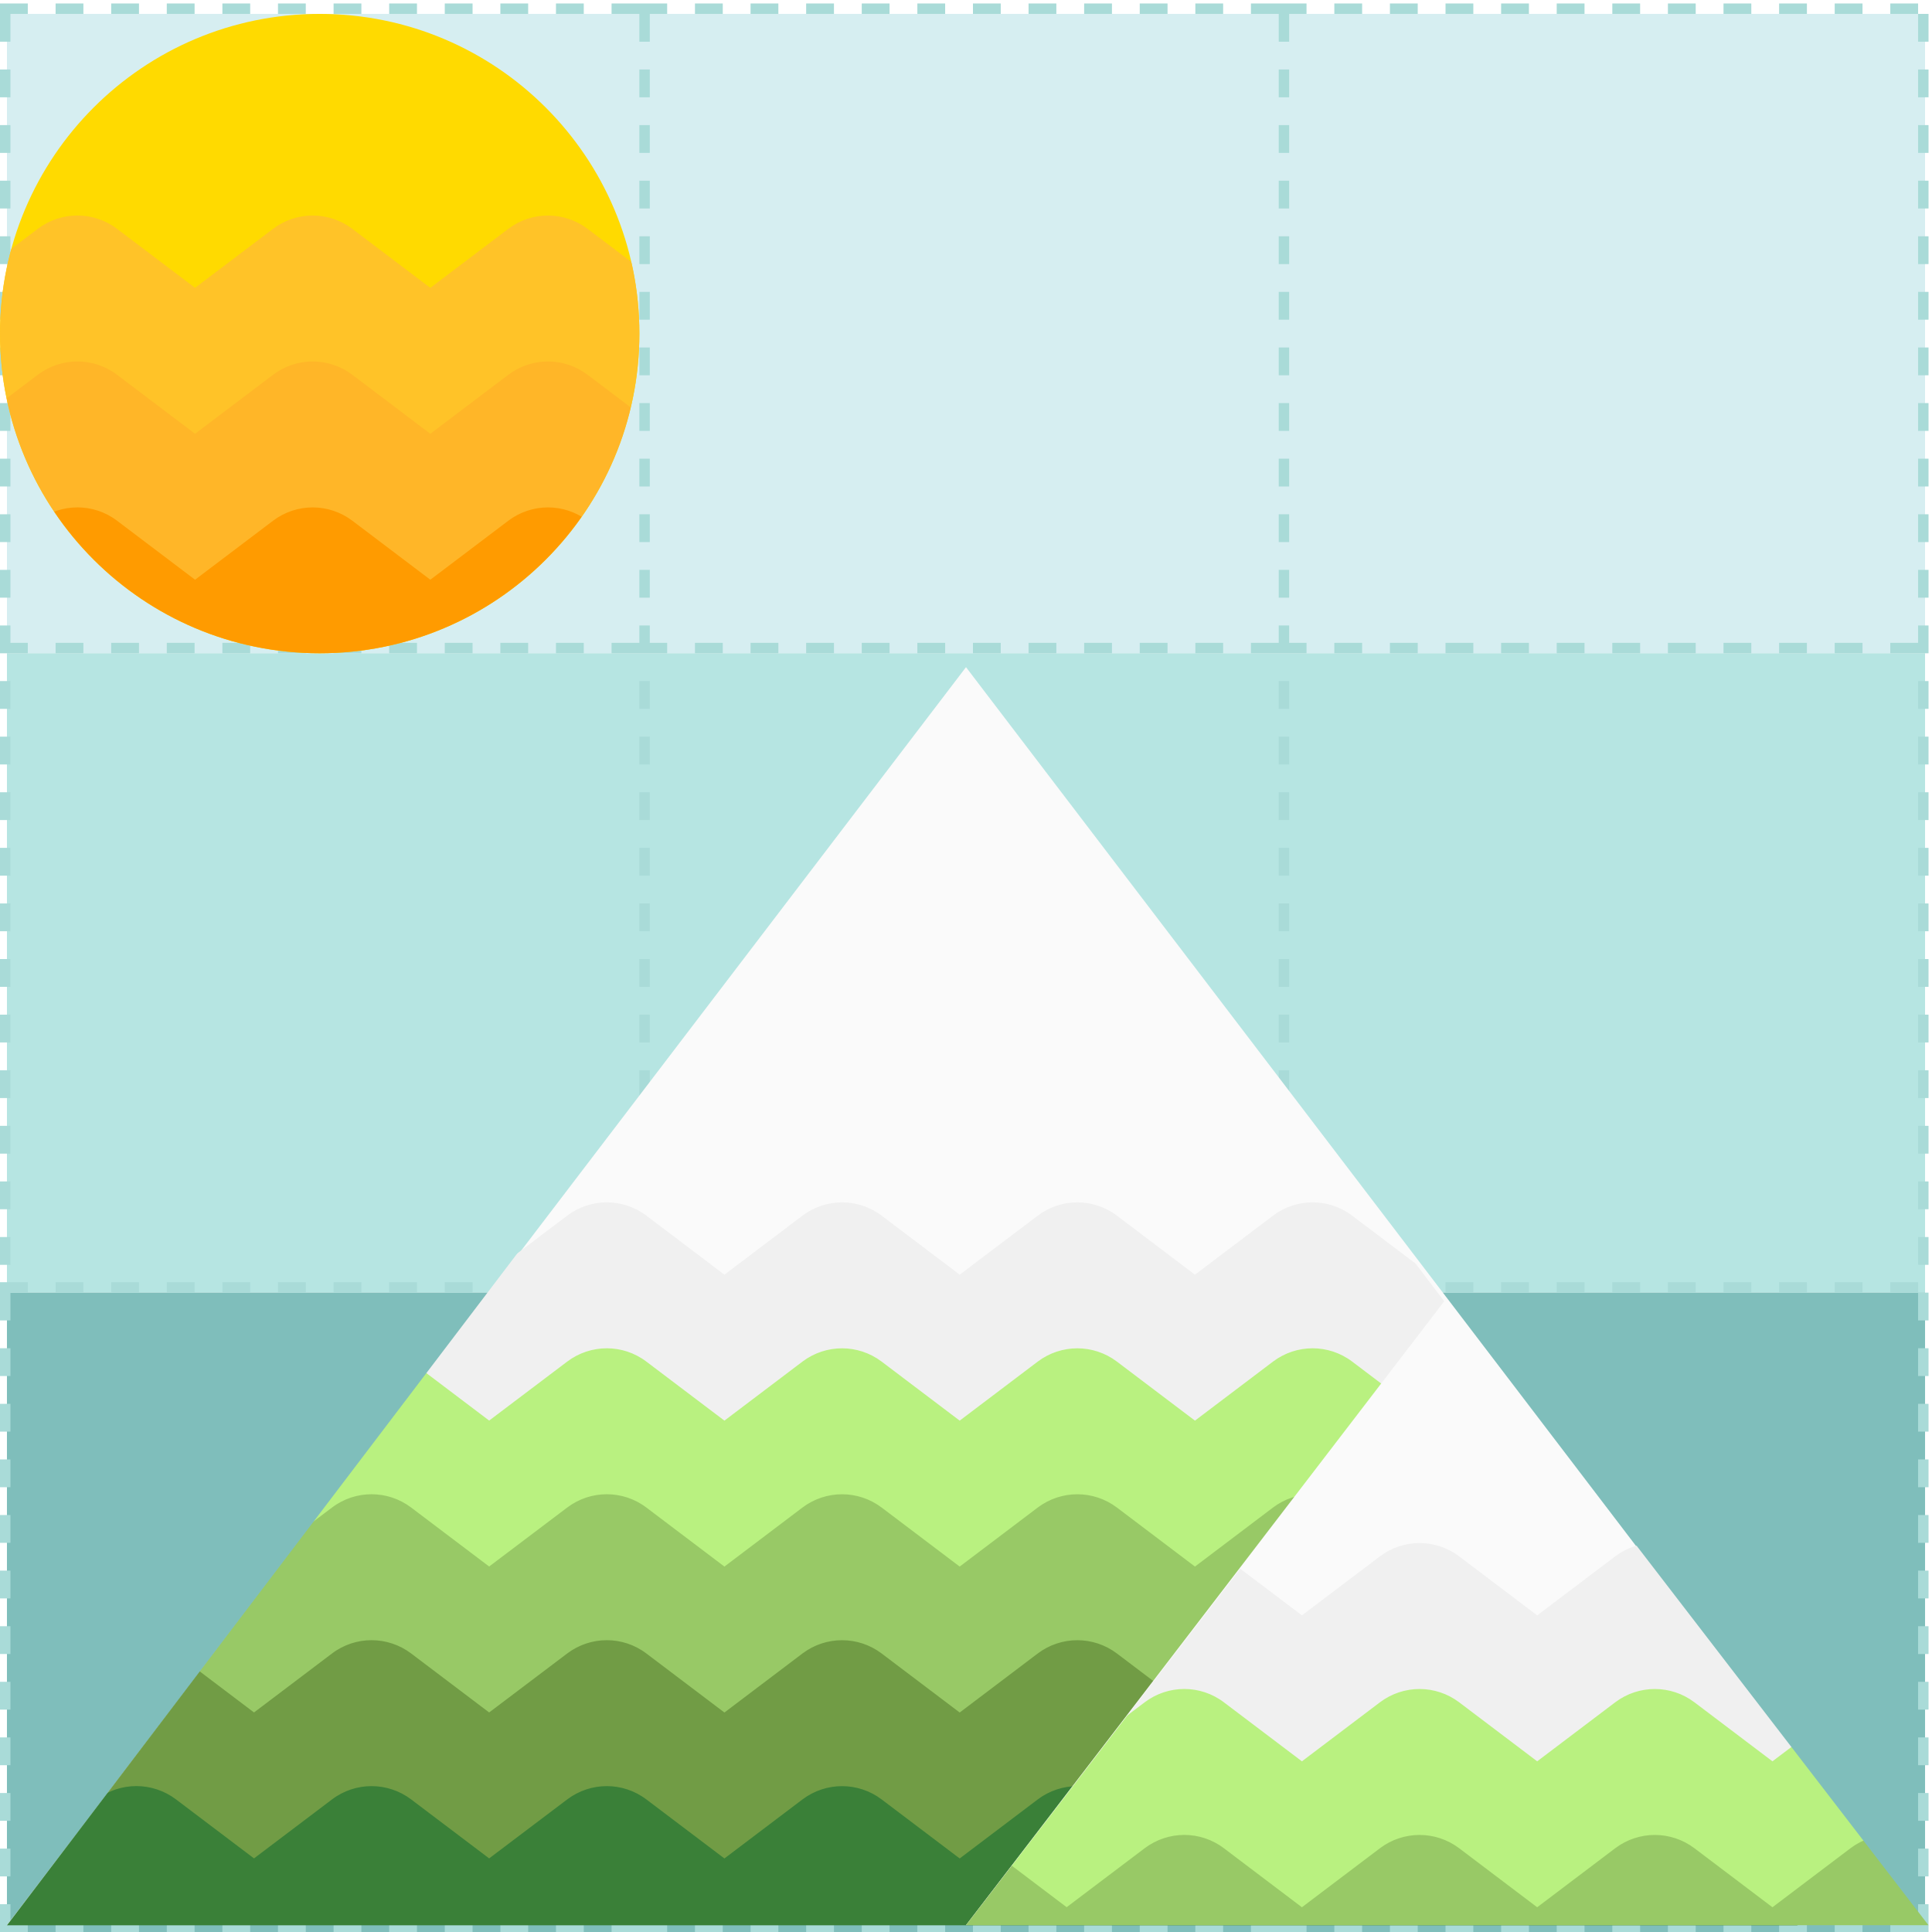
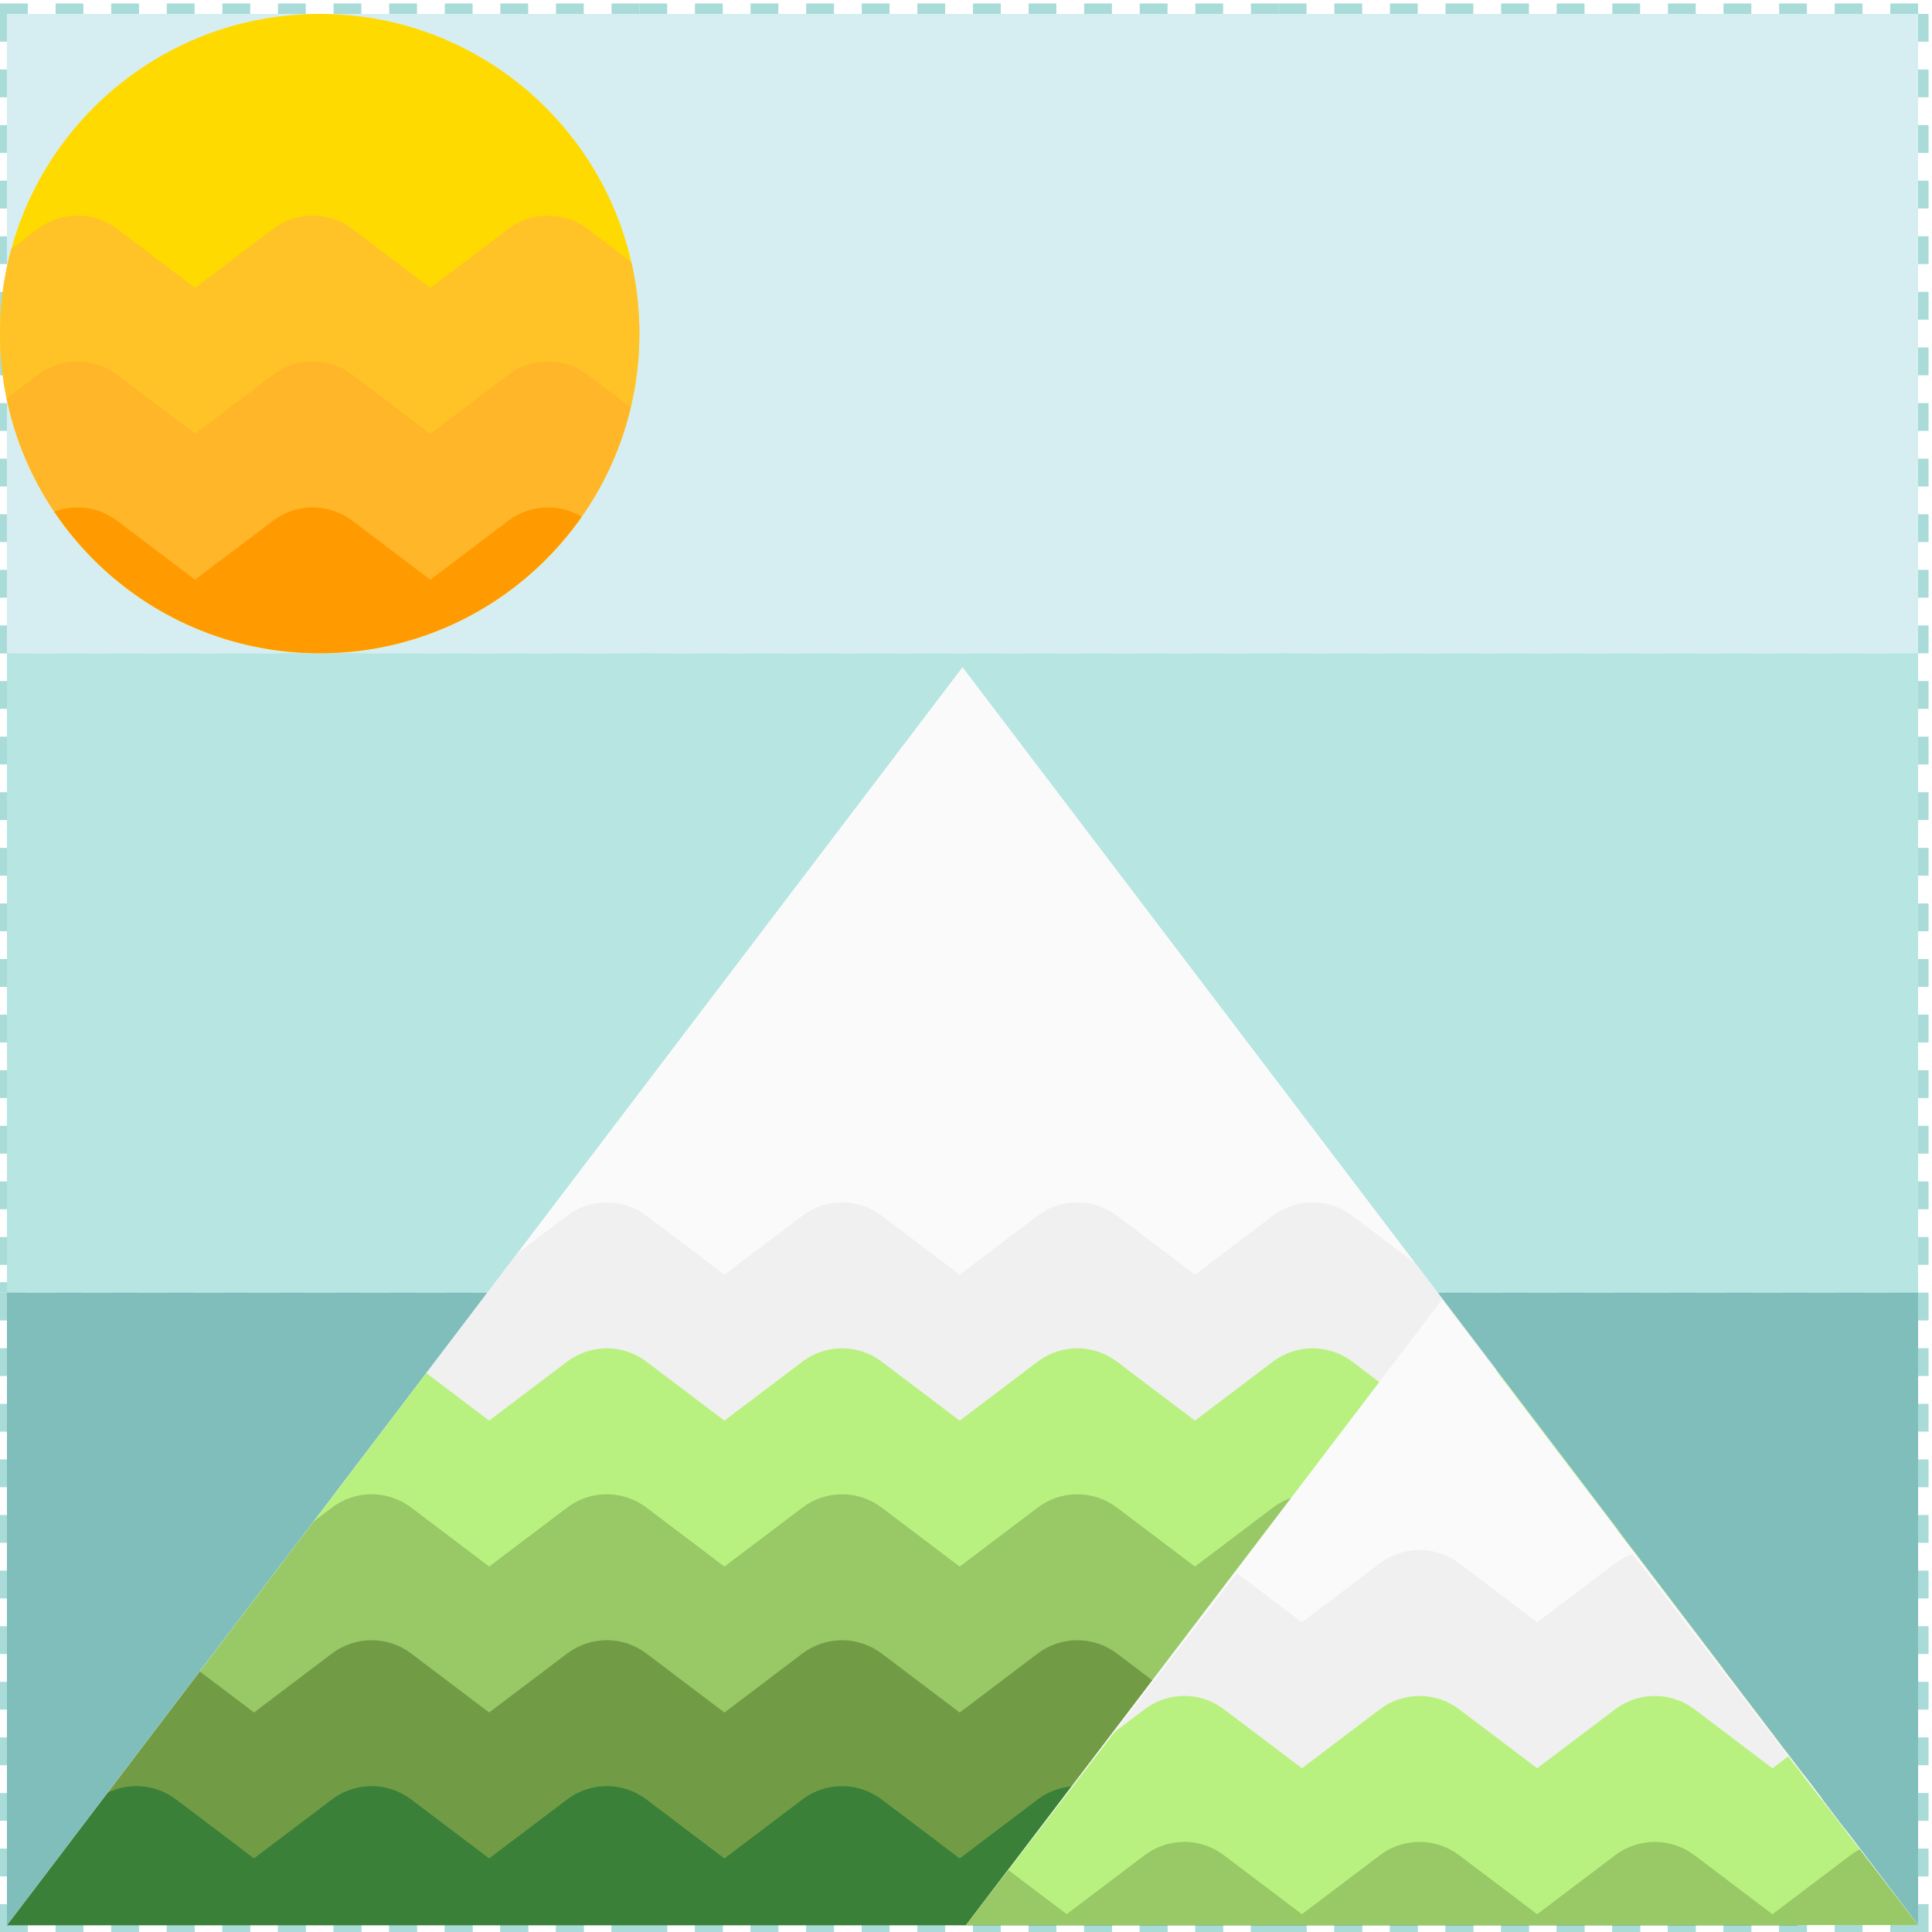
- <svg xmlns="http://www.w3.org/2000/svg" fill="none" viewBox="0 0 278 278">
-   <path fill="#D6EEF1" d="M1 2h276v92H1z" />
-   <path fill="#B6E5E2" d="M1 94h276v92H1z" />
-   <path fill="#7FBEBB" d="M1 186h276v92H1z" />
-   <path stroke="#A9DBD8" stroke-dasharray="4 4" stroke-width="1.5" d="M.75 2 .75 278M92.75 2v276M0 1.25h92m-92 92h92m-92 92h92m-92 92h92m-92 0h92M184.75 2v276M92 1.25h92m-92 92h92m-92 92h92m-92 92h92m-92 0h92M276.75 2v276M184 1.25h92m-92 92h92m-92 92h92m-92 92h92m-92 0h92" />
+ <svg xmlns="http://www.w3.org/2000/svg" width="278" height="278" viewBox="0 0 278 278" fill="none">
+   <style>
+ .sun-or-moon { fill: none; }
+ .stars { fill: none; }
+ .sky-layer1 { fill: #D6EEF1; }
+ .sky-layer2 { fill: #B6E5E2; }
+ .sky-layer3 { fill: #7FBEBB; }
+ 
+ @media (prefers-color-scheme: dark) {
+   .sun-or-moon { fill: #324A49; }
+   .stars { fill: #FAFAFA; }
+   .sky-layer1 { fill: #324A49; }
+   .sky-layer2 { fill: #293C3B; }
+   .sky-layer3 { fill: #1E2C2B; }
+ }
+ </style>
+   <line x1="0.75" y1="2" x2="0.75" y2="278" stroke="#A9DBD8" stroke-width="1.5" stroke-dasharray="4 4" />
+   <line x1="92.75" y1="2" x2="92.75" y2="278" stroke="#A9DBD8" stroke-width="1.5" stroke-dasharray="4 4" />
+   <line y1="1.25" x2="92" y2="1.25" stroke="#A9DBD8" stroke-width="1.5" stroke-dasharray="4 4" />
+   <line y1="93.25" x2="92" y2="93.25" stroke="#A9DBD8" stroke-width="1.5" stroke-dasharray="4 4" />
+   <line y1="185.25" x2="92" y2="185.25" stroke="#A9DBD8" stroke-width="1.5" stroke-dasharray="4 4" />
+   <line y1="277.25" x2="92" y2="277.25" stroke="#A9DBD8" stroke-width="1.5" stroke-dasharray="4 4" />
+   <line x1="184.75" y1="2" x2="184.75" y2="278" stroke="#A9DBD8" stroke-width="1.5" stroke-dasharray="4 4" />
+   <line x1="92" y1="1.25" x2="184" y2="1.25" stroke="#A9DBD8" stroke-width="1.5" stroke-dasharray="4 4" />
+   <line x1="92" y1="93.25" x2="184" y2="93.25" stroke="#A9DBD8" stroke-width="1.5" stroke-dasharray="4 4" />
+   <line x1="92" y1="185.25" x2="184" y2="185.25" stroke="#A9DBD8" stroke-width="1.5" stroke-dasharray="4 4" />
+   <line x1="92" y1="277.25" x2="184" y2="277.25" stroke="#A9DBD8" stroke-width="1.5" stroke-dasharray="4 4" />
+   <line x1="276.75" y1="2" x2="276.75" y2="278" stroke="#A9DBD8" stroke-width="1.5" stroke-dasharray="4 4" />
+   <line x1="184" y1="1.25" x2="276" y2="1.25" stroke="#A9DBD8" stroke-width="1.5" stroke-dasharray="4 4" />
+   <line x1="184" y1="93.25" x2="276" y2="93.25" stroke="#A9DBD8" stroke-width="1.5" stroke-dasharray="4 4" />
+   <line x1="184" y1="185.25" x2="276" y2="185.25" stroke="#A9DBD8" stroke-width="1.5" stroke-dasharray="4 4" />
+   <line x1="184" y1="277.25" x2="276" y2="277.25" stroke="#A9DBD8" stroke-width="1.5" stroke-dasharray="4 4" />
+   <line y1="277.25" x2="92" y2="277.25" stroke="#A9DBD8" stroke-width="1.5" stroke-dasharray="4 4" />
+   <line x1="92" y1="277.25" x2="184" y2="277.25" stroke="#A9DBD8" stroke-width="1.5" stroke-dasharray="4 4" />
+   <line x1="184" y1="277.25" x2="276" y2="277.25" stroke="#A9DBD8" stroke-width="1.5" stroke-dasharray="4 4" />
+   <rect x="1" y="2" width="275" height="92" class="sky-layer1" />
+   <rect x="1" y="94" width="275" height="92" class="sky-layer2" />
+   <rect x="1" y="186" width="275" height="91" class="sky-layer3" />
  <circle cx="46" cy="48" r="46" fill="#FFDA00" />
-   <path fill="#FAFAFA" d="m139 96 138 181H1L139 96Z" />
-   <mask id="a" width="276" height="182" x="1" y="96" maskUnits="userSpaceOnUse" style="mask-type:alpha">
-     <path fill="#FAFAFA" d="m138.506 96 137.505 181.033H1L138.506 96Z" />
+   <path d="M138.5 96L276 277H1L138.5 96Z" fill="#FAFAFA" />
+   <mask id="mask0_84_99" style="mask-type:alpha" maskUnits="userSpaceOnUse" x="1" y="96" width="276" height="182">
+     <path d="M138.506 96L276.011 277.033H1L138.506 96Z" fill="#FAFAFA" />
  </mask>
-   <g mask="url(#a)">
-     <path fill="#F0F0F0" d="M239.644 204.991c-2.001 0-4.011-.64-5.695-1.911l-11.236-8.491-11.227 8.491c-3.378 2.551-8.022 2.551-11.4 0l-11.227-8.491-11.227 8.491c-3.377 2.551-8.022 2.551-11.399 0l-11.227-8.491-11.227 8.491c-3.378 2.551-8.022 2.551-11.4 0l-11.227-8.491-11.227 8.491c-3.377 2.551-8.022 2.56-11.399 0l-11.227-8.491-11.227 8.491c-3.377 2.56-8.022 2.551-11.399 0l-11.218-8.482-11.218 8.482c-3.377 2.56-8.022 2.551-11.399 0L19.61 194.589 8.383 203.08c-3.377 2.551-8.022 2.551-11.399 0l-16.913-12.806c-4.21-3.172-5.061-9.187-1.91-13.428 3.142-4.241 9.099-5.11 13.31-1.929l11.227 8.492 11.227-8.492c3.377-2.55 8.022-2.55 11.399 0l11.227 8.492 11.218-8.483c3.377-2.559 8.022-2.55 11.399 0l11.218 8.483 11.227-8.483c3.377-2.55 8.022-2.559 11.399 0l11.227 8.492 11.227-8.492c3.378-2.55 8.022-2.55 11.399 0l11.228 8.492 11.227-8.492c3.377-2.55 8.022-2.55 11.399 0l11.227 8.492 11.227-8.492c3.377-2.55 8.022-2.559 11.399 0l11.228 8.492 11.227-8.492c3.377-2.55 8.013-2.55 11.399 0l11.236 8.492 11.236-8.492c4.201-3.181 10.159-2.312 13.31 1.929 3.151 4.242 2.291 10.256-1.91 13.437l-16.932 12.798c-1.693 1.279-3.694 1.91-5.695 1.91l-.027-.009Z" />
-     <path fill="#B9F180" d="M239.644 225.991c-2.001 0-4.011-.64-5.695-1.911l-11.236-8.491-11.227 8.491c-3.378 2.551-8.022 2.551-11.4 0l-11.227-8.491-11.227 8.491c-3.377 2.551-8.022 2.551-11.399 0l-11.227-8.491-11.227 8.491c-3.378 2.551-8.022 2.551-11.4 0l-11.227-8.491-11.227 8.491c-3.377 2.551-8.022 2.56-11.399 0l-11.227-8.491-11.227 8.491c-3.377 2.56-8.022 2.551-11.399 0l-11.218-8.482-11.218 8.482c-3.377 2.56-8.022 2.551-11.399 0L19.61 215.589 8.383 224.08c-3.377 2.551-8.022 2.551-11.399 0l-16.913-12.806c-4.21-3.172-5.061-9.187-1.91-13.428 3.142-4.241 9.099-5.11 13.31-1.929l11.227 8.492 11.227-8.492c3.377-2.55 8.022-2.55 11.399 0l11.227 8.492 11.218-8.483c3.377-2.559 8.022-2.55 11.399 0l11.218 8.483 11.227-8.483c3.377-2.55 8.022-2.559 11.399 0l11.227 8.492 11.227-8.492c3.378-2.55 8.022-2.55 11.399 0l11.228 8.492 11.227-8.492c3.377-2.55 8.022-2.55 11.399 0l11.227 8.492 11.227-8.492c3.377-2.55 8.022-2.559 11.399 0l11.228 8.492 11.227-8.492c3.377-2.55 8.013-2.55 11.399 0l11.236 8.492 11.236-8.492c4.201-3.181 10.159-2.312 13.31 1.929 3.151 4.242 2.291 10.256-1.91 13.437l-16.932 12.798c-1.693 1.279-3.694 1.91-5.695 1.91l-.027-.009Z" />
-     <path fill="#98C966" d="M239.644 246.991c-2.001 0-4.011-.64-5.695-1.911l-11.236-8.491-11.227 8.491c-3.378 2.551-8.022 2.551-11.4 0l-11.227-8.491-11.227 8.491c-3.377 2.551-8.022 2.551-11.399 0l-11.227-8.491-11.227 8.491c-3.378 2.551-8.022 2.551-11.4 0l-11.227-8.491-11.227 8.491c-3.377 2.551-8.022 2.56-11.399 0l-11.227-8.491-11.227 8.491c-3.377 2.56-8.022 2.551-11.399 0l-11.218-8.482-11.218 8.482c-3.377 2.56-8.022 2.551-11.399 0L19.61 236.589 8.383 245.08c-3.377 2.551-8.022 2.551-11.399 0l-16.913-12.806c-4.21-3.172-5.061-9.187-1.91-13.428 3.142-4.241 9.099-5.11 13.31-1.929l11.227 8.492 11.227-8.492c3.377-2.55 8.022-2.55 11.399 0l11.227 8.492 11.218-8.483c3.377-2.559 8.022-2.55 11.399 0l11.218 8.483 11.227-8.483c3.377-2.55 8.022-2.559 11.399 0l11.227 8.492 11.227-8.492c3.378-2.55 8.022-2.55 11.399 0l11.228 8.492 11.227-8.492c3.377-2.55 8.022-2.55 11.399 0l11.227 8.492 11.227-8.492c3.377-2.55 8.022-2.559 11.399 0l11.228 8.492 11.227-8.492c3.377-2.55 8.013-2.55 11.399 0l11.236 8.492 11.236-8.492c4.201-3.181 10.159-2.312 13.31 1.929 3.151 4.242 2.291 10.256-1.91 13.437l-16.932 12.798c-1.693 1.279-3.694 1.91-5.695 1.91l-.027-.009Z" />
-     <path fill="#719C45" d="M239.644 267.991c-2.001 0-4.011-.64-5.695-1.911l-11.236-8.491-11.227 8.491c-3.378 2.551-8.022 2.551-11.4 0l-11.227-8.491-11.227 8.491c-3.377 2.551-8.022 2.551-11.399 0l-11.227-8.491-11.227 8.491c-3.378 2.551-8.022 2.551-11.4 0l-11.227-8.491-11.227 8.491c-3.377 2.551-8.022 2.56-11.399 0l-11.227-8.491-11.227 8.491c-3.377 2.56-8.022 2.551-11.399 0l-11.218-8.482-11.218 8.482c-3.377 2.56-8.022 2.551-11.399 0L19.61 257.589 8.383 266.08c-3.377 2.551-8.022 2.551-11.399 0l-16.913-12.806c-4.21-3.172-5.061-9.187-1.91-13.428 3.142-4.241 9.099-5.11 13.31-1.929l11.227 8.492 11.227-8.492c3.377-2.55 8.022-2.55 11.399 0l11.227 8.492 11.218-8.483c3.377-2.559 8.022-2.55 11.399 0l11.218 8.483 11.227-8.483c3.377-2.55 8.022-2.559 11.399 0l11.227 8.492 11.227-8.492c3.378-2.55 8.022-2.55 11.399 0l11.228 8.492 11.227-8.492c3.377-2.55 8.022-2.55 11.399 0l11.227 8.492 11.227-8.492c3.377-2.55 8.022-2.559 11.399 0l11.228 8.492 11.227-8.492c3.377-2.55 8.013-2.55 11.399 0l11.236 8.492 11.236-8.492c4.201-3.181 10.159-2.312 13.31 1.929 3.151 4.242 2.291 10.256-1.91 13.437l-16.932 12.798c-1.693 1.279-3.694 1.91-5.695 1.91l-.027-.009Z" />
-     <path fill="#3A8038" d="M239.644 288.991c-2.001 0-4.011-.64-5.695-1.911l-11.236-8.491-11.227 8.491c-3.378 2.551-8.022 2.551-11.4 0l-11.227-8.491-11.227 8.491c-3.377 2.551-8.022 2.551-11.399 0l-11.227-8.491-11.227 8.491c-3.378 2.551-8.022 2.551-11.4 0l-11.227-8.491-11.227 8.491c-3.377 2.551-8.022 2.56-11.399 0l-11.227-8.491-11.227 8.491c-3.377 2.56-8.022 2.551-11.399 0l-11.218-8.482-11.218 8.482c-3.377 2.56-8.022 2.551-11.399 0L19.61 278.589 8.383 287.08c-3.377 2.551-8.022 2.551-11.399 0l-16.913-12.806c-4.21-3.172-5.061-9.187-1.91-13.428 3.142-4.241 9.099-5.11 13.31-1.929l11.227 8.492 11.227-8.492c3.377-2.55 8.022-2.55 11.399 0l11.227 8.492 11.218-8.483c3.377-2.559 8.022-2.55 11.399 0l11.218 8.483 11.227-8.483c3.377-2.55 8.022-2.559 11.399 0l11.227 8.492 11.227-8.492c3.378-2.55 8.022-2.55 11.399 0l11.228 8.492 11.227-8.492c3.377-2.55 8.022-2.55 11.399 0l11.227 8.492 11.227-8.492c3.377-2.55 8.022-2.559 11.399 0l11.228 8.492 11.227-8.492c3.377-2.55 8.013-2.55 11.399 0l11.236 8.492 11.236-8.492c4.201-3.181 10.159-2.312 13.31 1.929 3.151 4.242 2.291 10.256-1.91 13.437l-16.932 12.798c-1.693 1.279-3.694 1.91-5.695 1.91l-.027-.009Z" />
+   <g mask="url(#mask0_84_99)">
+     <path d="M239.644 204.991C237.643 204.991 235.633 204.351 233.948 203.08L222.712 194.589L211.485 203.08C208.108 205.631 203.463 205.631 200.086 203.08L188.859 194.589L177.632 203.08C174.254 205.631 169.61 205.631 166.232 203.08L155.005 194.589L143.778 203.08C140.401 205.631 135.756 205.631 132.379 203.08L121.152 194.589L109.925 203.08C106.548 205.631 101.903 205.64 98.525 203.08L87.298 194.589L76.071 203.08C72.694 205.64 68.049 205.631 64.672 203.08L53.454 194.598L42.236 203.08C38.859 205.64 34.214 205.631 30.837 203.08L19.61 194.589L8.382 203.08C5.005 205.631 0.36 205.631 -3.017 203.08L-19.93 190.274C-24.14 187.102 -24.991 181.087 -21.84 176.846C-18.699 172.605 -12.741 171.736 -8.531 174.917L2.696 183.409L13.924 174.917C17.301 172.367 21.945 172.367 25.323 174.917L36.55 183.409L47.768 174.926C51.145 172.367 55.79 172.376 59.167 174.926L70.385 183.409L81.612 174.926C84.99 172.376 89.634 172.367 93.011 174.926L104.239 183.418L115.466 174.926C118.843 172.376 123.488 172.376 126.865 174.926L138.092 183.418L149.319 174.926C152.697 172.376 157.341 172.376 160.718 174.926L171.946 183.418L183.173 174.926C186.55 172.376 191.195 172.367 194.572 174.926L205.799 183.418L217.026 174.926C220.403 172.376 225.039 172.376 228.425 174.926L239.662 183.418L250.898 174.926C255.099 171.745 261.057 172.614 264.207 176.855C267.358 181.097 266.498 187.111 262.297 190.292L245.366 203.09C243.673 204.369 241.672 205 239.671 205L239.644 204.991Z" fill="#F0F0F0" />
+     <path d="M239.644 225.991C237.643 225.991 235.633 225.351 233.948 224.08L222.712 215.589L211.485 224.08C208.108 226.631 203.463 226.631 200.086 224.08L188.859 215.589L177.632 224.08C174.254 226.631 169.61 226.631 166.232 224.08L155.005 215.589L143.778 224.08C140.401 226.631 135.756 226.631 132.379 224.08L121.152 215.589L109.925 224.08C106.548 226.631 101.903 226.64 98.525 224.08L87.298 215.589L76.071 224.08C72.694 226.64 68.049 226.631 64.672 224.08L53.454 215.598L42.236 224.08C38.859 226.64 34.214 226.631 30.837 224.08L19.61 215.589L8.382 224.08C5.005 226.631 0.36 226.631 -3.017 224.08L-19.93 211.274C-24.14 208.102 -24.991 202.087 -21.84 197.846C-18.699 193.605 -12.741 192.736 -8.531 195.917L2.696 204.409L13.924 195.917C17.301 193.367 21.945 193.367 25.323 195.917L36.55 204.409L47.768 195.926C51.145 193.367 55.79 193.376 59.167 195.926L70.385 204.409L81.612 195.926C84.99 193.376 89.634 193.367 93.011 195.926L104.239 204.418L115.466 195.926C118.843 193.376 123.488 193.376 126.865 195.926L138.092 204.418L149.319 195.926C152.697 193.376 157.341 193.376 160.718 195.926L171.946 204.418L183.173 195.926C186.55 193.376 191.195 193.367 194.572 195.926L205.799 204.418L217.026 195.926C220.403 193.376 225.039 193.376 228.425 195.926L239.662 204.418L250.898 195.926C255.099 192.745 261.057 193.614 264.207 197.855C267.358 202.097 266.498 208.111 262.297 211.292L245.366 224.09C243.673 225.369 241.672 226 239.671 226L239.644 225.991Z" fill="#B9F180" />
+     <path d="M239.644 246.991C237.643 246.991 235.633 246.351 233.948 245.08L222.712 236.589L211.485 245.08C208.108 247.631 203.463 247.631 200.086 245.08L188.859 236.589L177.632 245.08C174.254 247.631 169.61 247.631 166.232 245.08L155.005 236.589L143.778 245.08C140.401 247.631 135.756 247.631 132.379 245.08L121.152 236.589L109.925 245.08C106.548 247.631 101.903 247.64 98.525 245.08L87.298 236.589L76.071 245.08C72.694 247.64 68.049 247.631 64.672 245.08L53.454 236.598L42.236 245.08C38.859 247.64 34.214 247.631 30.837 245.08L19.61 236.589L8.382 245.08C5.005 247.631 0.36 247.631 -3.017 245.08L-19.93 232.274C-24.14 229.102 -24.991 223.087 -21.84 218.846C-18.699 214.605 -12.741 213.736 -8.531 216.917L2.696 225.409L13.924 216.917C17.301 214.367 21.945 214.367 25.323 216.917L36.55 225.409L47.768 216.926C51.145 214.367 55.79 214.376 59.167 216.926L70.385 225.409L81.612 216.926C84.99 214.376 89.634 214.367 93.011 216.926L104.239 225.418L115.466 216.926C118.843 214.376 123.488 214.376 126.865 216.926L138.092 225.418L149.319 216.926C152.697 214.376 157.341 214.376 160.718 216.926L171.946 225.418L183.173 216.926C186.55 214.376 191.195 214.367 194.572 216.926L205.799 225.418L217.026 216.926C220.403 214.376 225.039 214.376 228.425 216.926L239.662 225.418L250.898 216.926C255.099 213.745 261.057 214.614 264.207 218.855C267.358 223.097 266.498 229.111 262.297 232.292L245.366 245.09C243.673 246.369 241.672 247 239.671 247L239.644 246.991Z" fill="#98C966" />
+     <path d="M239.644 267.991C237.643 267.991 235.633 267.351 233.948 266.08L222.712 257.589L211.485 266.08C208.108 268.631 203.463 268.631 200.086 266.08L188.859 257.589L177.632 266.08C174.254 268.631 169.61 268.631 166.232 266.08L155.005 257.589L143.778 266.08C140.401 268.631 135.756 268.631 132.379 266.08L121.152 257.589L109.925 266.08C106.548 268.631 101.903 268.64 98.525 266.08L87.298 257.589L76.071 266.08C72.694 268.64 68.049 268.631 64.672 266.08L53.454 257.598L42.236 266.08C38.859 268.64 34.214 268.631 30.837 266.08L19.61 257.589L8.382 266.08C5.005 268.631 0.36 268.631 -3.017 266.08L-19.93 253.274C-24.14 250.102 -24.991 244.087 -21.84 239.846C-18.699 235.605 -12.741 234.736 -8.531 237.917L2.696 246.409L13.924 237.917C17.301 235.367 21.945 235.367 25.323 237.917L36.55 246.409L47.768 237.926C51.145 235.367 55.79 235.376 59.167 237.926L70.385 246.409L81.612 237.926C84.99 235.376 89.634 235.367 93.011 237.926L104.239 246.418L115.466 237.926C118.843 235.376 123.488 235.376 126.865 237.926L138.092 246.418L149.319 237.926C152.697 235.376 157.341 235.376 160.718 237.926L171.946 246.418L183.173 237.926C186.55 235.376 191.195 235.367 194.572 237.926L205.799 246.418L217.026 237.926C220.403 235.376 225.039 235.376 228.425 237.926L239.662 246.418L250.898 237.926C255.099 234.745 261.057 235.614 264.207 239.855C267.358 244.097 266.498 250.111 262.297 253.292L245.366 266.09C243.673 267.369 241.672 268 239.671 268L239.644 267.991Z" fill="#719C45" />
+     <path d="M239.644 288.991C237.643 288.991 235.633 288.351 233.948 287.08L222.712 278.589L211.485 287.08C208.108 289.631 203.463 289.631 200.086 287.08L188.859 278.589L177.632 287.08C174.254 289.631 169.61 289.631 166.232 287.08L155.005 278.589L143.778 287.08C140.401 289.631 135.756 289.631 132.379 287.08L121.152 278.589L109.925 287.08C106.548 289.631 101.903 289.64 98.525 287.08L87.298 278.589L76.071 287.08C72.694 289.64 68.049 289.631 64.672 287.08L53.454 278.598L42.236 287.08C38.859 289.64 34.214 289.631 30.837 287.08L19.61 278.589L8.382 287.08C5.005 289.631 0.36 289.631 -3.017 287.08L-19.93 274.274C-24.14 271.102 -24.991 265.087 -21.84 260.846C-18.699 256.605 -12.741 255.736 -8.531 258.917L2.696 267.409L13.924 258.917C17.301 256.367 21.945 256.367 25.323 258.917L36.55 267.409L47.768 258.926C51.145 256.367 55.79 256.376 59.167 258.926L70.385 267.409L81.612 258.926C84.99 256.376 89.634 256.367 93.011 258.926L104.239 267.418L115.466 258.926C118.843 256.376 123.488 256.376 126.865 258.926L138.092 267.418L149.319 258.926C152.697 256.376 157.341 256.376 160.718 258.926L171.946 267.418L183.173 258.926C186.55 256.376 191.195 256.367 194.572 258.926L205.799 267.418L217.026 258.926C220.403 256.376 225.039 256.376 228.425 258.926L239.662 267.418L250.898 258.926C255.099 255.745 261.057 256.614 264.207 260.855C267.358 265.097 266.498 271.111 262.297 274.292L245.366 287.09C243.673 288.369 241.672 289 239.671 289L239.644 288.991Z" fill="#3A8038" />
  </g>
-   <path fill="#FAFAFA" d="m208 187 69 90H139l69-90Z" />
-   <mask id="b" width="139" height="91" x="139" y="187" maskUnits="userSpaceOnUse" style="mask-type:alpha">
-     <path fill="#DFDFDF" d="m208.247 187 69.248 90.022H139L208.247 187Z" />
+   <path d="M207.5 187L276 277H139L207.5 187Z" fill="#FAFAFA" />
+   <mask id="mask1_84_99" style="mask-type:alpha" maskUnits="userSpaceOnUse" x="139" y="188" width="137" height="89">
+     <path d="M207.5 188L276 277H139L207.5 188Z" fill="#DFDFDF" />
  </mask>
-   <g mask="url(#b)">
-     <path fill="#F0F0F0" d="M322.74 254.012c-2.001 0-4.011-.64-5.695-1.91l-11.236-8.492-11.227 8.492c-3.377 2.55-8.022 2.55-11.399 0l-11.228-8.492-11.227 8.492c-3.377 2.55-8.022 2.55-11.399 0l-11.227-8.492-11.227 8.492c-3.377 2.55-8.022 2.55-11.399 0l-11.227-8.492-11.228 8.492c-3.377 2.55-8.022 2.559-11.399 0l-11.227-8.492-11.227 8.492c-3.377 2.559-8.022 2.55-11.399 0l-11.218-8.483-11.218 8.483c-3.378 2.559-8.022 2.55-11.4 0l-11.227-8.492-11.227 8.492c-3.377 2.55-8.022 2.55-11.399 0l-16.913-12.807c-4.21-3.171-5.061-9.186-1.91-13.427 3.142-4.242 9.099-5.11 13.31-1.929l11.227 8.492 11.227-8.492c3.377-2.551 8.022-2.551 11.399 0l11.228 8.492 11.218-8.483c3.377-2.56 8.022-2.55 11.399 0l11.218 8.483 11.227-8.483c3.377-2.55 8.022-2.56 11.399 0l11.227 8.492 11.228-8.492c3.377-2.55 8.021-2.55 11.399 0l11.227 8.492 11.227-8.492c3.377-2.55 8.022-2.55 11.399 0l11.227 8.492 11.227-8.492c3.378-2.55 8.022-2.56 11.4 0l11.227 8.492 11.227-8.492c3.377-2.55 8.013-2.55 11.399 0l11.236 8.492 11.237-8.492c4.201-3.181 10.158-2.313 13.309 1.929 3.151 4.241 2.291 10.256-1.91 13.437l-16.932 12.797c-1.693 1.28-3.694 1.91-5.695 1.91l-.027-.009Z" />
-     <path fill="#B9F180" d="M322.74 275.012c-2.001 0-4.011-.64-5.695-1.91l-11.236-8.492-11.227 8.492c-3.377 2.55-8.022 2.55-11.399 0l-11.228-8.492-11.227 8.492c-3.377 2.55-8.022 2.55-11.399 0l-11.227-8.492-11.227 8.492c-3.377 2.55-8.022 2.55-11.399 0l-11.227-8.492-11.228 8.492c-3.377 2.55-8.022 2.559-11.399 0l-11.227-8.492-11.227 8.492c-3.377 2.559-8.022 2.55-11.399 0l-11.218-8.483-11.218 8.483c-3.378 2.559-8.022 2.55-11.4 0l-11.227-8.492-11.227 8.492c-3.377 2.55-8.022 2.55-11.399 0l-16.913-12.807c-4.21-3.171-5.061-9.186-1.91-13.427 3.142-4.242 9.099-5.11 13.31-1.929l11.227 8.492 11.227-8.492c3.377-2.551 8.022-2.551 11.399 0l11.228 8.492 11.218-8.483c3.377-2.56 8.022-2.55 11.399 0l11.218 8.483 11.227-8.483c3.377-2.55 8.022-2.56 11.399 0l11.227 8.492 11.228-8.492c3.377-2.55 8.021-2.55 11.399 0l11.227 8.492 11.227-8.492c3.377-2.55 8.022-2.55 11.399 0l11.227 8.492 11.227-8.492c3.378-2.55 8.022-2.56 11.4 0l11.227 8.492 11.227-8.492c3.377-2.55 8.013-2.55 11.399 0l11.236 8.492 11.237-8.492c4.201-3.181 10.158-2.313 13.309 1.929 3.151 4.241 2.291 10.256-1.91 13.437l-16.932 12.797c-1.693 1.28-3.694 1.91-5.695 1.91l-.027-.009Z" />
-     <path fill="#98C966" d="M322.74 296.012c-2.001 0-4.011-.64-5.695-1.91l-11.236-8.492-11.227 8.492c-3.377 2.55-8.022 2.55-11.399 0l-11.228-8.492-11.227 8.492c-3.377 2.55-8.022 2.55-11.399 0l-11.227-8.492-11.227 8.492c-3.377 2.55-8.022 2.55-11.399 0l-11.227-8.492-11.228 8.492c-3.377 2.55-8.022 2.559-11.399 0l-11.227-8.492-11.227 8.492c-3.377 2.559-8.022 2.55-11.399 0l-11.218-8.483-11.218 8.483c-3.378 2.559-8.022 2.55-11.4 0l-11.227-8.492-11.227 8.492c-3.377 2.55-8.022 2.55-11.399 0l-16.913-12.807c-4.21-3.171-5.061-9.186-1.91-13.427 3.142-4.242 9.099-5.11 13.31-1.929l11.227 8.492 11.227-8.492c3.377-2.551 8.022-2.551 11.399 0l11.228 8.492 11.218-8.483c3.377-2.56 8.022-2.55 11.399 0l11.218 8.483 11.227-8.483c3.377-2.55 8.022-2.56 11.399 0l11.227 8.492 11.228-8.492c3.377-2.55 8.021-2.55 11.399 0l11.227 8.492 11.227-8.492c3.377-2.55 8.022-2.55 11.399 0l11.227 8.492 11.227-8.492c3.378-2.55 8.022-2.56 11.4 0l11.227 8.492 11.227-8.492c3.377-2.55 8.013-2.55 11.399 0l11.236 8.492 11.237-8.492c4.201-3.181 10.158-2.313 13.309 1.929 3.151 4.241 2.291 10.256-1.91 13.437l-16.932 12.797c-1.693 1.28-3.694 1.91-5.695 1.91l-.027-.009Z" />
+   <g mask="url(#mask1_84_99)">
+     <path d="M322.741 255.012C320.74 255.012 318.73 254.372 317.046 253.102L305.81 244.61L294.583 253.102C291.206 255.652 286.561 255.652 283.184 253.102L271.956 244.61L260.729 253.102C257.352 255.652 252.707 255.652 249.33 253.102L238.103 244.61L226.876 253.102C223.499 255.652 218.854 255.652 215.477 253.102L204.249 244.61L193.022 253.102C189.645 255.652 185 255.661 181.623 253.102L170.396 244.61L159.169 253.102C155.792 255.661 151.147 255.652 147.77 253.102L136.552 244.619L125.333 253.102C121.956 255.661 117.312 255.652 113.934 253.102L102.707 244.61L91.48 253.102C88.103 255.652 83.458 255.652 80.081 253.102L63.168 240.295C58.958 237.124 58.106 231.109 61.257 226.868C64.399 222.626 70.357 221.758 74.567 224.939L85.794 233.431L97.021 224.939C100.398 222.388 105.043 222.388 108.42 224.939L119.647 233.431L130.866 224.948C134.243 222.388 138.888 222.398 142.265 224.948L153.483 233.431L164.71 224.948C168.087 222.398 172.732 222.388 176.109 224.948L187.336 233.44L198.563 224.948C201.941 222.398 206.585 222.398 209.963 224.948L221.19 233.44L232.417 224.948C235.794 222.398 240.439 222.398 243.816 224.948L255.043 233.44L266.27 224.948C269.648 222.398 274.292 222.388 277.67 224.948L288.897 233.44L300.124 224.948C303.501 222.398 308.137 222.398 311.523 224.948L322.759 233.44L333.996 224.948C338.197 221.767 344.154 222.635 347.305 226.877C350.456 231.118 349.596 237.133 345.395 240.314L328.463 253.111C326.77 254.391 324.769 255.021 322.768 255.021L322.741 255.012Z" fill="#F0F0F0" />
+     <path d="M322.741 276.012C320.74 276.012 318.73 275.372 317.046 274.102L305.81 265.61L294.583 274.102C291.206 276.652 286.561 276.652 283.184 274.102L271.956 265.61L260.729 274.102C257.352 276.652 252.707 276.652 249.33 274.102L238.103 265.61L226.876 274.102C223.499 276.652 218.854 276.652 215.477 274.102L204.249 265.61L193.022 274.102C189.645 276.652 185 276.661 181.623 274.102L170.396 265.61L159.169 274.102C155.792 276.661 151.147 276.652 147.77 274.102L136.552 265.619L125.333 274.102C121.956 276.661 117.312 276.652 113.934 274.102L102.707 265.61L91.48 274.102C88.103 276.652 83.458 276.652 80.081 274.102L63.168 261.295C58.958 258.124 58.106 252.109 61.257 247.868C64.399 243.626 70.357 242.758 74.567 245.939L85.794 254.431L97.021 245.939C100.398 243.388 105.043 243.388 108.42 245.939L119.647 254.431L130.866 245.948C134.243 243.388 138.888 243.398 142.265 245.948L153.483 254.431L164.71 245.948C168.087 243.398 172.732 243.388 176.109 245.948L187.336 254.44L198.563 245.948C201.941 243.398 206.585 243.398 209.963 245.948L221.19 254.44L232.417 245.948C235.794 243.398 240.439 243.398 243.816 245.948L255.043 254.44L266.27 245.948C269.648 243.398 274.292 243.388 277.67 245.948L288.897 254.44L300.124 245.948C303.501 243.398 308.137 243.398 311.523 245.948L322.759 254.44L333.996 245.948C338.197 242.767 344.154 243.635 347.305 247.877C350.456 252.118 349.596 258.133 345.395 261.314L328.463 274.111C326.77 275.391 324.769 276.021 322.768 276.021L322.741 276.012Z" fill="#B9F180" />
+     <path d="M322.741 297.012C320.74 297.012 318.73 296.372 317.046 295.102L305.81 286.61L294.583 295.102C291.206 297.652 286.561 297.652 283.184 295.102L271.956 286.61L260.729 295.102C257.352 297.652 252.707 297.652 249.33 295.102L238.103 286.61L226.876 295.102C223.499 297.652 218.854 297.652 215.477 295.102L204.249 286.61L193.022 295.102C189.645 297.652 185 297.661 181.623 295.102L170.396 286.61L159.169 295.102C155.792 297.661 151.147 297.652 147.77 295.102L136.552 286.619L125.333 295.102C121.956 297.661 117.312 297.652 113.934 295.102L102.707 286.61L91.48 295.102C88.103 297.652 83.458 297.652 80.081 295.102L63.168 282.295C58.958 279.124 58.106 273.109 61.257 268.868C64.399 264.626 70.357 263.758 74.567 266.939L85.794 275.431L97.021 266.939C100.398 264.388 105.043 264.388 108.42 266.939L119.647 275.431L130.866 266.948C134.243 264.388 138.888 264.398 142.265 266.948L153.483 275.431L164.71 266.948C168.087 264.398 172.732 264.388 176.109 266.948L187.336 275.44L198.563 266.948C201.941 264.398 206.585 264.398 209.963 266.948L221.19 275.44L232.417 266.948C235.794 264.398 240.439 264.398 243.816 266.948L255.043 275.44L266.27 266.948C269.648 264.398 274.292 264.388 277.67 266.948L288.897 275.44L300.124 266.948C303.501 264.398 308.137 264.398 311.523 266.948L322.759 275.44L333.996 266.948C338.197 263.767 344.154 264.635 347.305 268.877C350.456 273.118 349.596 279.133 345.395 282.314L328.463 295.111C326.77 296.391 324.769 297.021 322.768 297.021L322.741 297.012Z" fill="#98C966" />
  </g>
-   <mask id="c" width="92" height="92" x="0" y="2" maskUnits="userSpaceOnUse" style="mask-type:alpha">
+   <mask id="mask2_84_99" style="mask-type:alpha" maskUnits="userSpaceOnUse" x="0" y="2" width="92" height="92">
    <circle cx="46" cy="48" r="46" fill="#FFDA00" />
  </mask>
-   <g mask="url(#c)">
-     <path fill="#FFC328" d="M163.472 62.991c-2.001 0-4.011-.64-5.695-1.911l-11.236-8.492-11.227 8.492c-3.377 2.55-8.022 2.55-11.399 0l-11.228-8.492-11.227 8.492c-3.377 2.55-8.022 2.55-11.399 0l-11.227-8.492-11.227 8.492c-3.377 2.55-8.022 2.55-11.399 0l-11.227-8.492-11.227 8.492c-3.377 2.55-8.022 2.559-11.399 0L11.127 52.589-.1 61.08c-3.377 2.559-8.022 2.55-11.399 0l-11.218-8.483-11.218 8.483c-3.377 2.559-8.022 2.55-11.399 0l-11.227-8.492-11.227 8.492c-3.377 2.55-8.022 2.55-11.399 0L-96.101 48.274c-4.211-3.172-5.062-9.187-1.91-13.428 3.142-4.241 9.099-5.11 13.31-1.929l11.227 8.492 11.227-8.492c3.377-2.55 8.022-2.55 11.399 0l11.227 8.492 11.218-8.483c3.377-2.559 8.022-2.55 11.399 0l11.218 8.483 11.227-8.483c3.377-2.55 8.022-2.559 11.399 0l11.227 8.492 11.227-8.492c3.377-2.55 8.022-2.55 11.399 0l11.227 8.492 11.227-8.492c3.377-2.55 8.022-2.55 11.399 0l11.227 8.492 11.227-8.492c3.378-2.55 8.022-2.559 11.4 0l11.227 8.492 11.227-8.492c3.377-2.55 8.013-2.55 11.399 0l11.236 8.492 11.236-8.492c4.202-3.181 10.159-2.313 13.31 1.929 3.151 4.241 2.291 10.256-1.91 13.437l-16.932 12.797C167.501 62.369 165.5 63 163.499 63l-.027-.009Z" />
-     <path fill="#FFB628" d="M163.472 83.991c-2.001 0-4.011-.64-5.695-1.911l-11.236-8.492-11.227 8.492c-3.377 2.55-8.022 2.55-11.399 0l-11.228-8.492-11.227 8.492c-3.377 2.55-8.022 2.55-11.399 0l-11.227-8.492-11.227 8.492c-3.377 2.55-8.022 2.55-11.399 0l-11.227-8.492-11.227 8.492c-3.377 2.55-8.022 2.559-11.399 0L11.127 73.588-.1 82.08c-3.377 2.559-8.022 2.55-11.399 0l-11.218-8.483-11.218 8.483c-3.377 2.559-8.022 2.55-11.399 0l-11.227-8.492-11.227 8.492c-3.377 2.55-8.022 2.55-11.399 0L-96.101 69.274c-4.211-3.172-5.062-9.187-1.91-13.428 3.142-4.241 9.099-5.11 13.31-1.929l11.227 8.492 11.227-8.492c3.377-2.55 8.022-2.55 11.399 0l11.227 8.492 11.218-8.483c3.377-2.559 8.022-2.55 11.399 0l11.218 8.483 11.227-8.483c3.377-2.55 8.022-2.559 11.399 0l11.227 8.492 11.227-8.492c3.377-2.55 8.022-2.55 11.399 0l11.227 8.492 11.227-8.492c3.377-2.55 8.022-2.55 11.399 0l11.227 8.492 11.227-8.492c3.378-2.55 8.022-2.559 11.4 0l11.227 8.492 11.227-8.492c3.377-2.55 8.013-2.55 11.399 0l11.236 8.492 11.236-8.492c4.202-3.181 10.159-2.313 13.31 1.929 3.151 4.241 2.291 10.256-1.91 13.437l-16.932 12.797C167.501 83.369 165.5 84 163.499 84l-.027-.009Z" />
-     <path fill="#FF9B00" d="M163.472 104.991c-2.001 0-4.011-.64-5.695-1.911l-11.236-8.492-11.227 8.492c-3.377 2.551-8.022 2.551-11.399 0l-11.228-8.492-11.227 8.492c-3.377 2.551-8.022 2.551-11.399 0l-11.227-8.492-11.227 8.492c-3.377 2.551-8.022 2.551-11.399 0l-11.227-8.492-11.227 8.492c-3.377 2.551-8.022 2.56-11.399 0L11.127 94.588-.1 103.08c-3.377 2.56-8.022 2.551-11.399 0l-11.218-8.482-11.218 8.482c-3.377 2.56-8.022 2.551-11.399 0l-11.227-8.492-11.227 8.492c-3.377 2.551-8.022 2.551-11.399 0l-16.913-12.806c-4.211-3.172-5.062-9.187-1.91-13.428 3.142-4.241 9.099-5.11 13.31-1.929l11.227 8.492 11.227-8.492c3.377-2.55 8.022-2.55 11.399 0l11.227 8.492 11.218-8.483c3.377-2.559 8.022-2.55 11.399 0l11.218 8.483 11.227-8.483c3.377-2.55 8.022-2.559 11.399 0l11.227 8.492 11.227-8.492c3.377-2.55 8.022-2.55 11.399 0l11.227 8.492 11.227-8.492c3.377-2.55 8.022-2.55 11.399 0l11.227 8.492 11.227-8.492c3.378-2.55 8.022-2.559 11.4 0l11.227 8.492 11.227-8.492c3.377-2.55 8.013-2.55 11.399 0l11.236 8.492 11.236-8.492c4.202-3.181 10.159-2.313 13.31 1.929 3.151 4.241 2.291 10.256-1.91 13.437L169.194 103.09c-1.693 1.279-3.694 1.91-5.695 1.91l-.027-.009Z" />
+   <g mask="url(#mask2_84_99)">
+     <path d="M163.472 62.991C161.471 62.991 159.461 62.351 157.777 61.08L146.54 52.589L135.313 61.08C131.936 63.631 127.291 63.631 123.914 61.08L112.687 52.589L101.46 61.08C98.083 63.631 93.438 63.631 90.061 61.08L78.834 52.589L67.606 61.08C64.229 63.631 59.584 63.631 56.207 61.08L44.98 52.589L33.753 61.08C30.376 63.631 25.731 63.64 22.354 61.08L11.127 52.589L-0.101 61.08C-3.478 63.64 -8.123 63.631 -11.5 61.08L-22.718 52.598L-33.936 61.08C-37.313 63.64 -41.958 63.631 -45.335 61.08L-56.562 52.589L-67.79 61.08C-71.167 63.631 -75.811 63.631 -79.189 61.08L-96.102 48.274C-100.312 45.102 -101.163 39.087 -98.012 34.846C-94.871 30.605 -88.913 29.736 -84.703 32.917L-73.475 41.409L-62.248 32.917C-58.871 30.367 -54.226 30.367 -50.849 32.917L-39.622 41.409L-28.404 32.926C-25.027 30.367 -20.382 30.376 -17.005 32.926L-5.787 41.409L5.44 32.926C8.818 30.376 13.463 30.367 16.84 32.926L28.067 41.418L39.294 32.926C42.671 30.376 47.316 30.376 50.693 32.926L61.92 41.418L73.147 32.926C76.525 30.376 81.169 30.376 84.547 32.926L95.774 41.418L107.001 32.926C110.378 30.376 115.023 30.367 118.4 32.926L129.627 41.418L140.854 32.926C144.232 30.376 148.867 30.376 152.254 32.926L163.49 41.418L174.726 32.926C178.927 29.745 184.885 30.614 188.036 34.855C191.186 39.096 190.326 45.111 186.125 48.292L169.194 61.09C167.501 62.369 165.5 63 163.499 63L163.472 62.991Z" fill="#FFC328" />
+     <path d="M163.472 83.991C161.471 83.991 159.461 83.351 157.777 82.08L146.54 73.588L135.313 82.08C131.936 84.631 127.291 84.631 123.914 82.08L112.687 73.588L101.46 82.08C98.083 84.631 93.438 84.631 90.061 82.08L78.834 73.588L67.606 82.08C64.229 84.631 59.584 84.631 56.207 82.08L44.98 73.588L33.753 82.08C30.376 84.631 25.731 84.64 22.354 82.08L11.127 73.588L-0.101 82.08C-3.478 84.64 -8.123 84.631 -11.5 82.08L-22.718 73.598L-33.936 82.08C-37.313 84.64 -41.958 84.631 -45.335 82.08L-56.562 73.588L-67.79 82.08C-71.167 84.631 -75.811 84.631 -79.189 82.08L-96.102 69.274C-100.312 66.102 -101.163 60.087 -98.012 55.846C-94.871 51.605 -88.913 50.736 -84.703 53.917L-73.475 62.409L-62.248 53.917C-58.871 51.367 -54.226 51.367 -50.849 53.917L-39.622 62.409L-28.404 53.926C-25.027 51.367 -20.382 51.376 -17.005 53.926L-5.787 62.409L5.44 53.926C8.818 51.376 13.463 51.367 16.84 53.926L28.067 62.418L39.294 53.926C42.671 51.376 47.316 51.376 50.693 53.926L61.92 62.418L73.147 53.926C76.525 51.376 81.169 51.376 84.547 53.926L95.774 62.418L107.001 53.926C110.378 51.376 115.023 51.367 118.4 53.926L129.627 62.418L140.854 53.926C144.232 51.376 148.867 51.376 152.254 53.926L163.49 62.418L174.726 53.926C178.927 50.745 184.885 51.614 188.036 55.855C191.186 60.096 190.326 66.111 186.125 69.292L169.194 82.09C167.501 83.369 165.5 84 163.499 84L163.472 83.991Z" fill="#FFB628" />
+     <path d="M163.472 104.991C161.471 104.991 159.461 104.351 157.777 103.08L146.54 94.588L135.313 103.08C131.936 105.631 127.291 105.631 123.914 103.08L112.687 94.588L101.46 103.08C98.083 105.631 93.438 105.631 90.061 103.08L78.834 94.588L67.606 103.08C64.229 105.631 59.584 105.631 56.207 103.08L44.98 94.588L33.753 103.08C30.376 105.631 25.731 105.64 22.354 103.08L11.127 94.588L-0.101 103.08C-3.478 105.64 -8.123 105.631 -11.5 103.08L-22.718 94.598L-33.936 103.08C-37.313 105.64 -41.958 105.631 -45.335 103.08L-56.562 94.588L-67.79 103.08C-71.167 105.631 -75.811 105.631 -79.189 103.08L-96.102 90.274C-100.312 87.102 -101.163 81.087 -98.012 76.846C-94.871 72.605 -88.913 71.736 -84.703 74.917L-73.475 83.409L-62.248 74.917C-58.871 72.367 -54.226 72.367 -50.849 74.917L-39.622 83.409L-28.404 74.926C-25.027 72.367 -20.382 72.376 -17.005 74.926L-5.787 83.409L5.44 74.926C8.818 72.376 13.463 72.367 16.84 74.926L28.067 83.418L39.294 74.926C42.671 72.376 47.316 72.376 50.693 74.926L61.92 83.418L73.147 74.926C76.525 72.376 81.169 72.376 84.547 74.926L95.774 83.418L107.001 74.926C110.378 72.376 115.023 72.367 118.4 74.926L129.627 83.418L140.854 74.926C144.232 72.376 148.867 72.376 152.254 74.926L163.49 83.418L174.726 74.926C178.927 71.745 184.885 72.614 188.036 76.855C191.186 81.097 190.326 87.111 186.125 90.292L169.194 103.09C167.501 104.369 165.5 105 163.499 105L163.472 104.991Z" fill="#FF9B00" />
  </g>
+   <circle cx="37" cy="48" r="37" class="sun-or-moon" />
+   <rect x="230.484" y="28" width="8" height="8" transform="rotate(45 230.484 28)" class="stars" />
+   <rect x="239.484" y="145" width="8" height="8" transform="rotate(45 239.484 145)" class="stars" />
+   <rect x="195.484" y="86" width="8" height="8" transform="rotate(45 195.484 86)" class="stars" />
+   <rect x="45.484" y="115" width="8" height="8" transform="rotate(45 45.4844 115)" class="stars" />
+   <rect x="138.484" y="48" width="8" height="8" transform="rotate(45 138.484 48)" class="stars" />
</svg>
